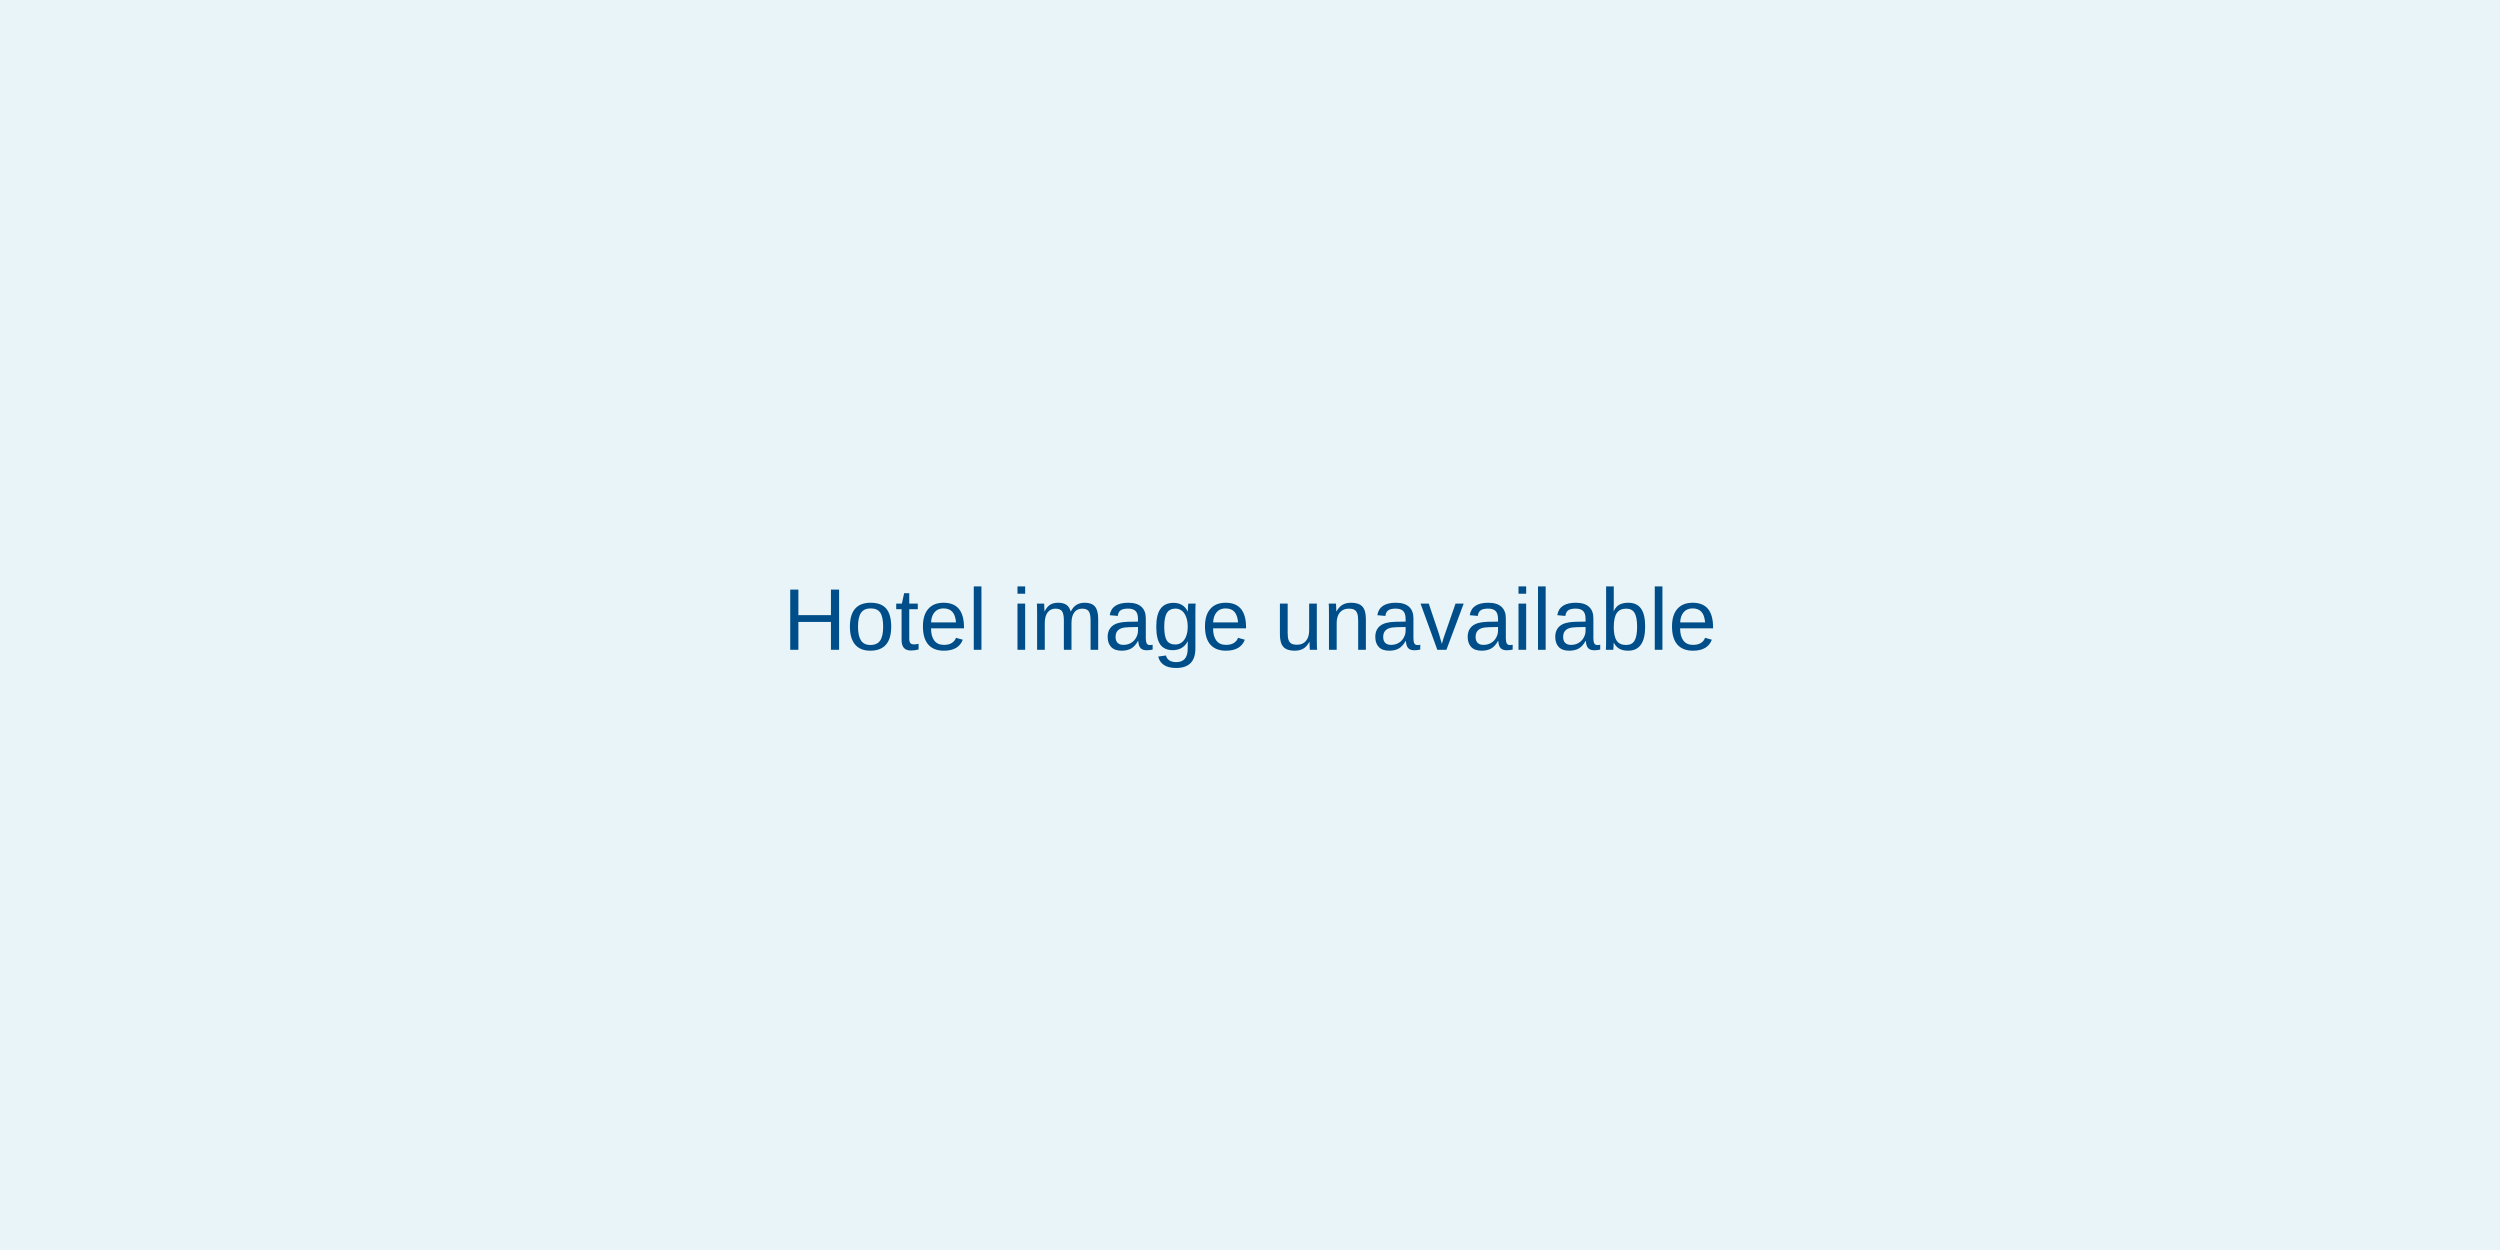
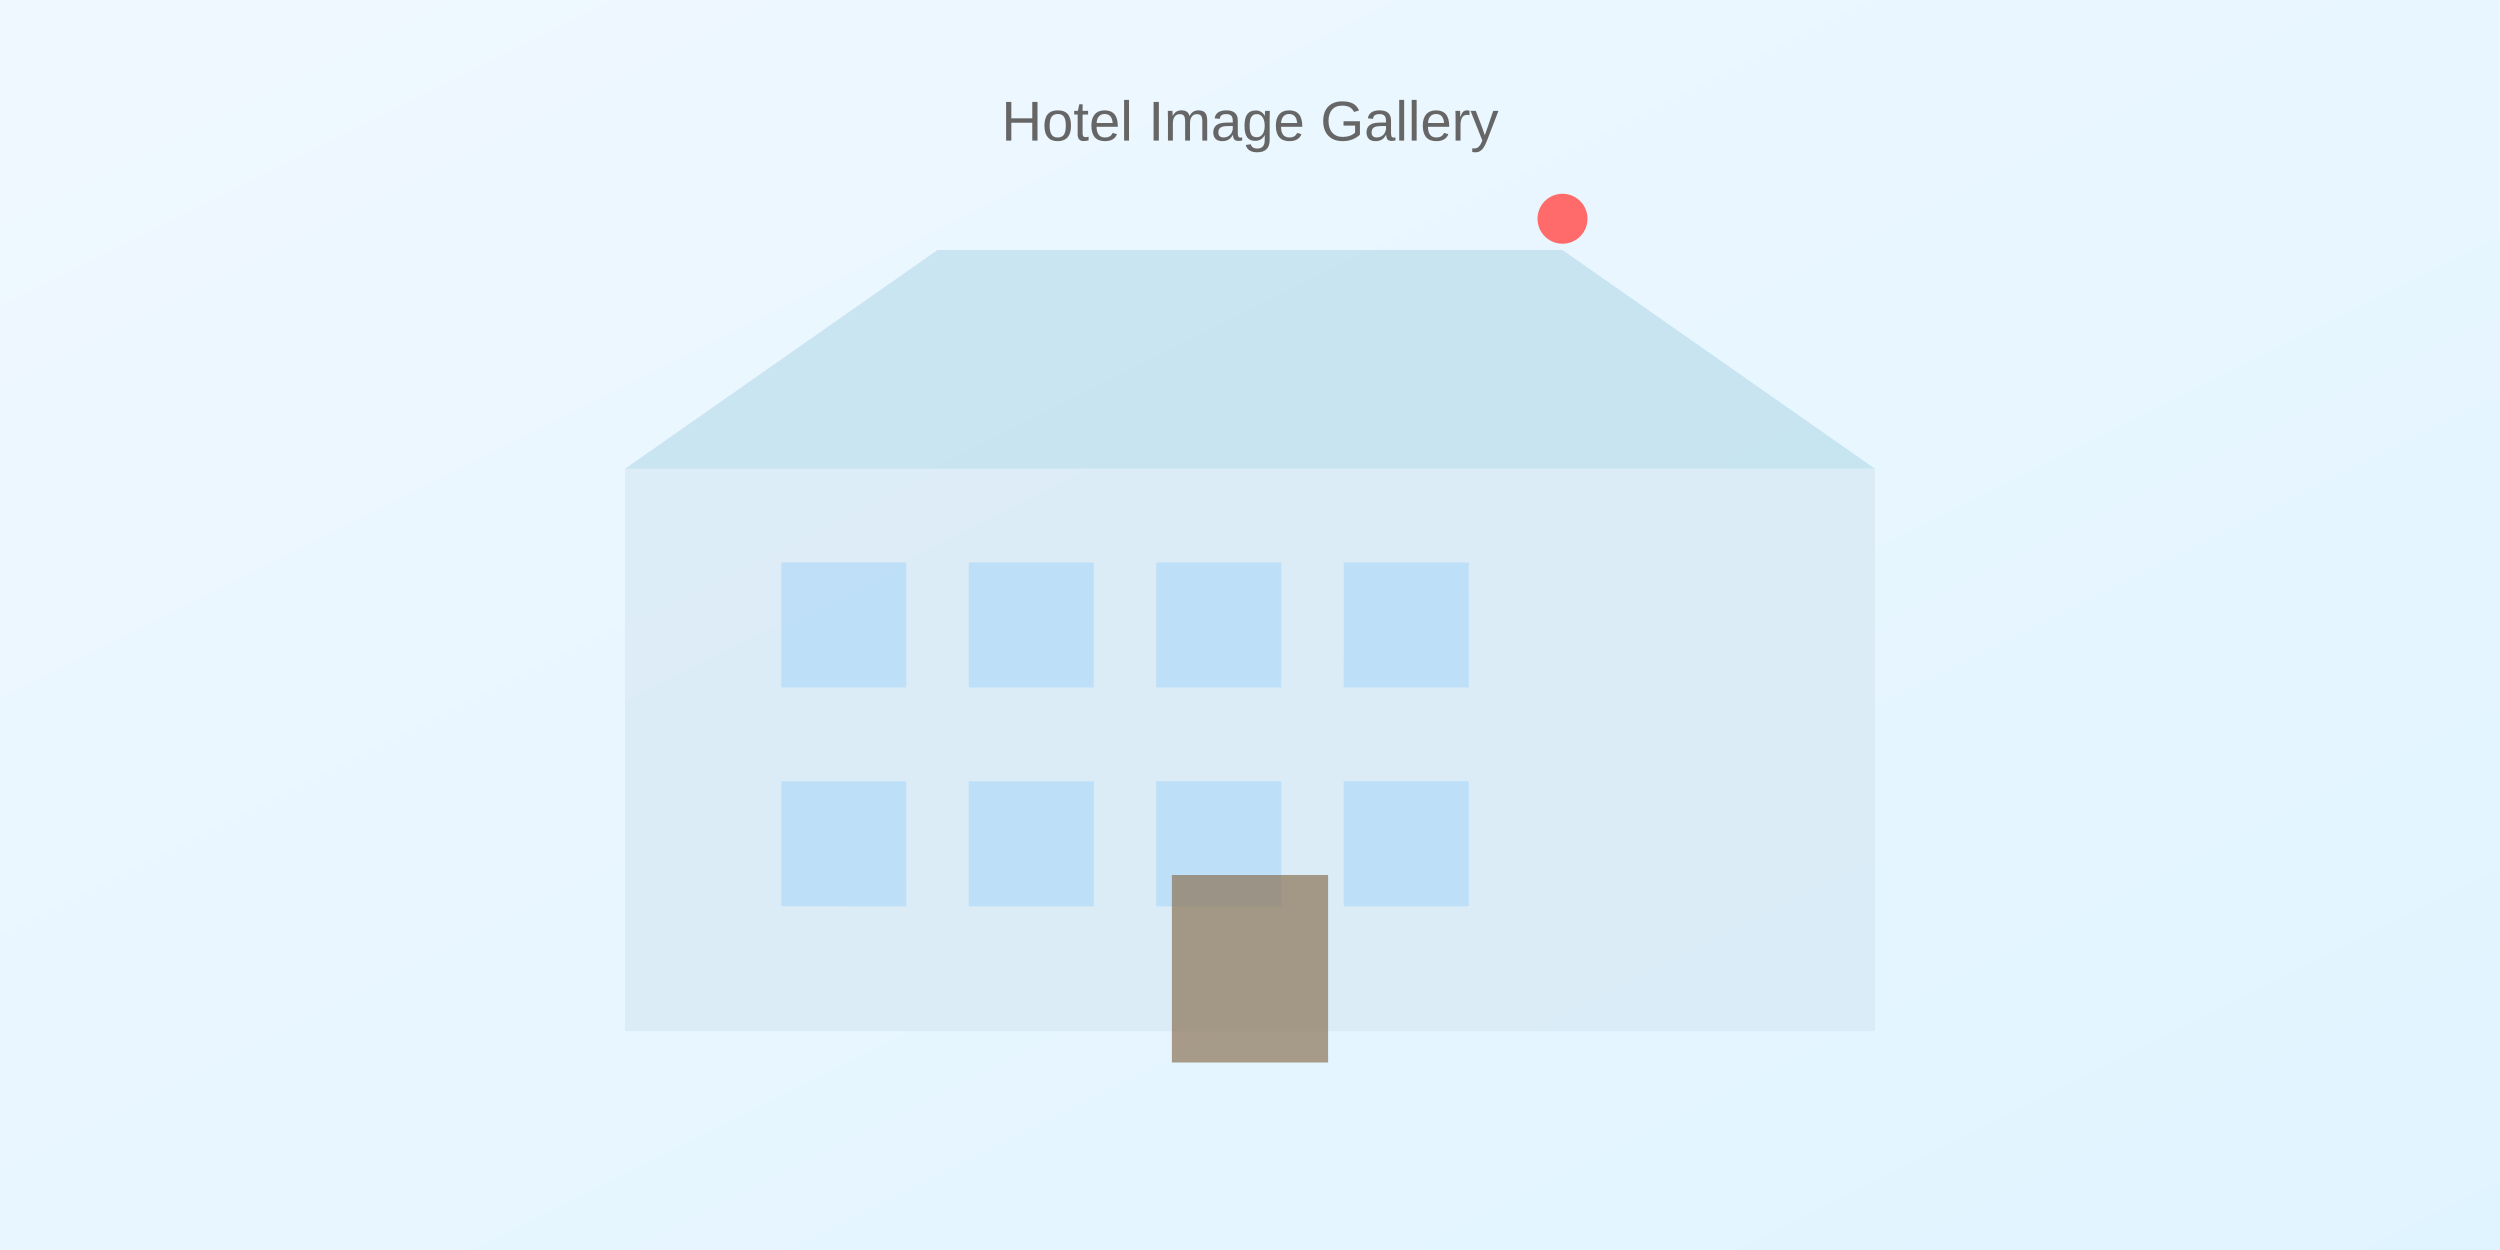
<svg xmlns="http://www.w3.org/2000/svg" width="800" height="400" viewBox="0 0 800 400">
-   <rect width="100%" height="100%" fill="#e8f4f8" />
-   <text x="50%" y="50%" dominant-baseline="middle" text-anchor="middle" fill="#004E89" font-family="Arial, Helvetica, sans-serif" font-size="28">Hotel image unavailable</text>
+   <defs>
+     <linearGradient id="bgGradient" x1="0%" y1="0%" x2="100%" y2="100%">
+       <stop offset="0%" style="stop-color:#f0f8ff;stop-opacity:1" />
+       <stop offset="100%" style="stop-color:#e0f4ff;stop-opacity:1" />
+     </linearGradient>
+   </defs>
+   <rect width="100%" height="100%" fill="url(#bgGradient)" />
+   <rect x="200" y="150" width="400" height="180" fill="#d4e6f1" opacity="0.6" />
+   <polygon points="200,150 600,150 500,80 300,80" fill="#b3d9e8" opacity="0.6" />
+   <g opacity="0.4">
+     <rect x="250" y="180" width="40" height="40" fill="#90caf9" />
+     <rect x="310" y="180" width="40" height="40" fill="#90caf9" />
+     <rect x="370" y="180" width="40" height="40" fill="#90caf9" />
+     <rect x="430" y="180" width="40" height="40" fill="#90caf9" />
+     <rect x="250" y="250" width="40" height="40" fill="#90caf9" />
+     <rect x="310" y="250" width="40" height="40" fill="#90caf9" />
+     <rect x="370" y="250" width="40" height="40" fill="#90caf9" />
+     <rect x="430" y="250" width="40" height="40" fill="#90caf9" />
+   </g>
+   <rect x="375" y="280" width="50" height="60" fill="#8b7355" opacity="0.7" />
+   <circle cx="500" cy="70" r="8" fill="#ff6b6b" />
+   <text x="400" y="45" font-family="Arial, sans-serif" font-size="18" fill="#666" text-anchor="middle" font-weight="normal">Hotel Image Gallery</text>
</svg>
